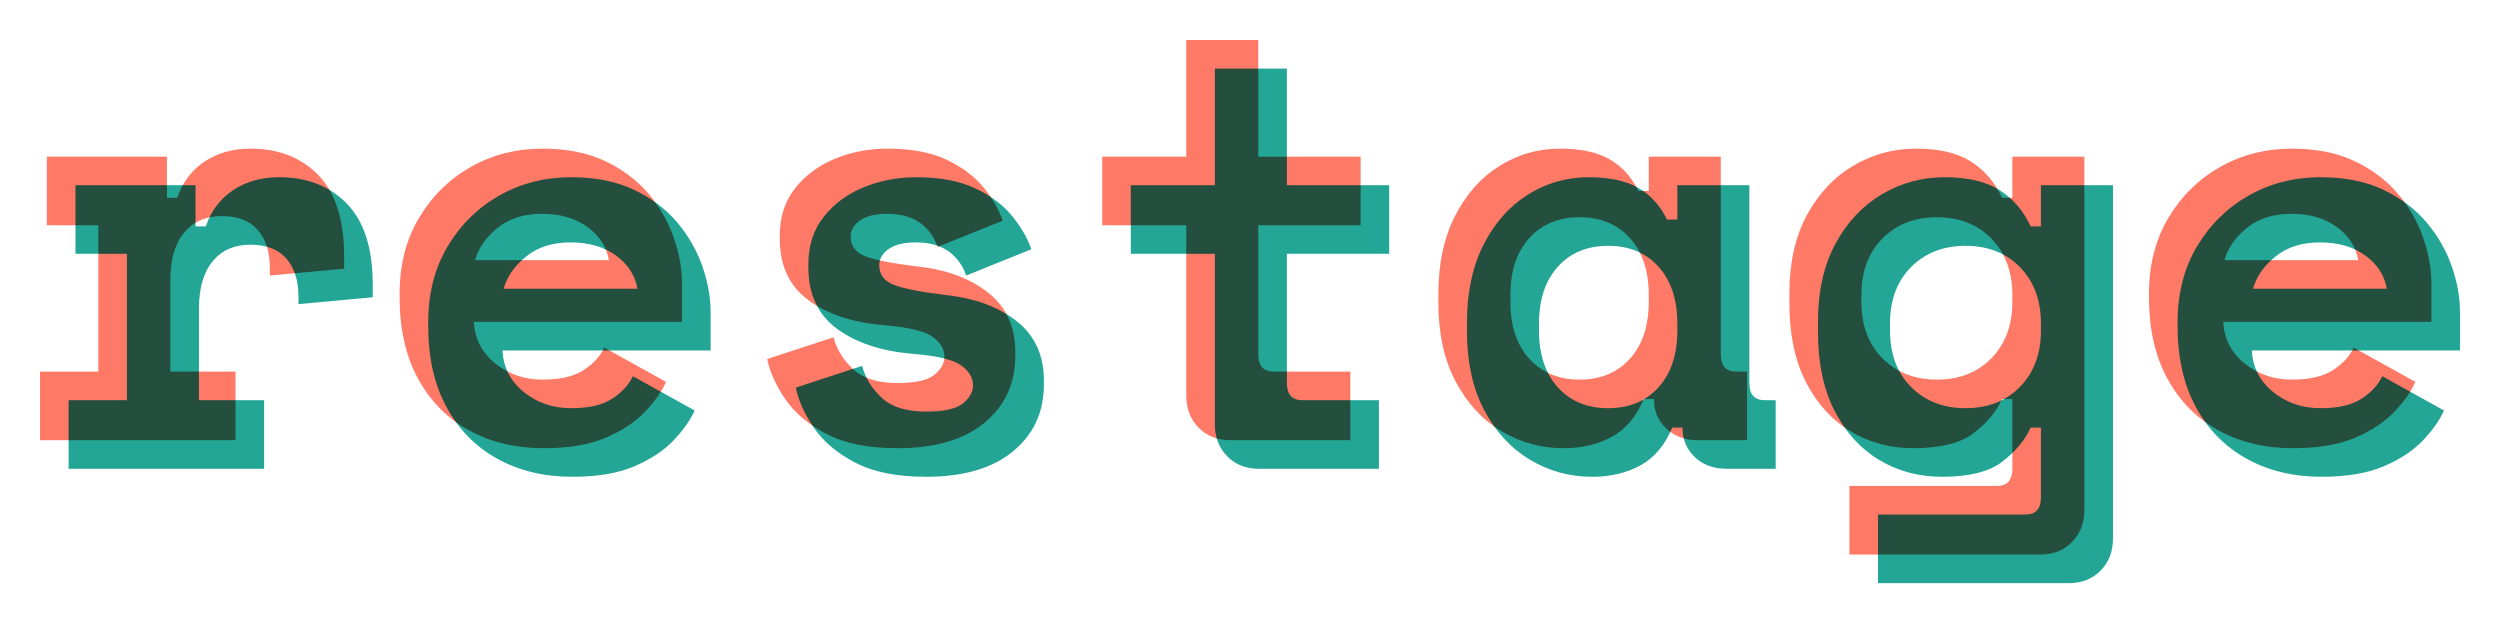
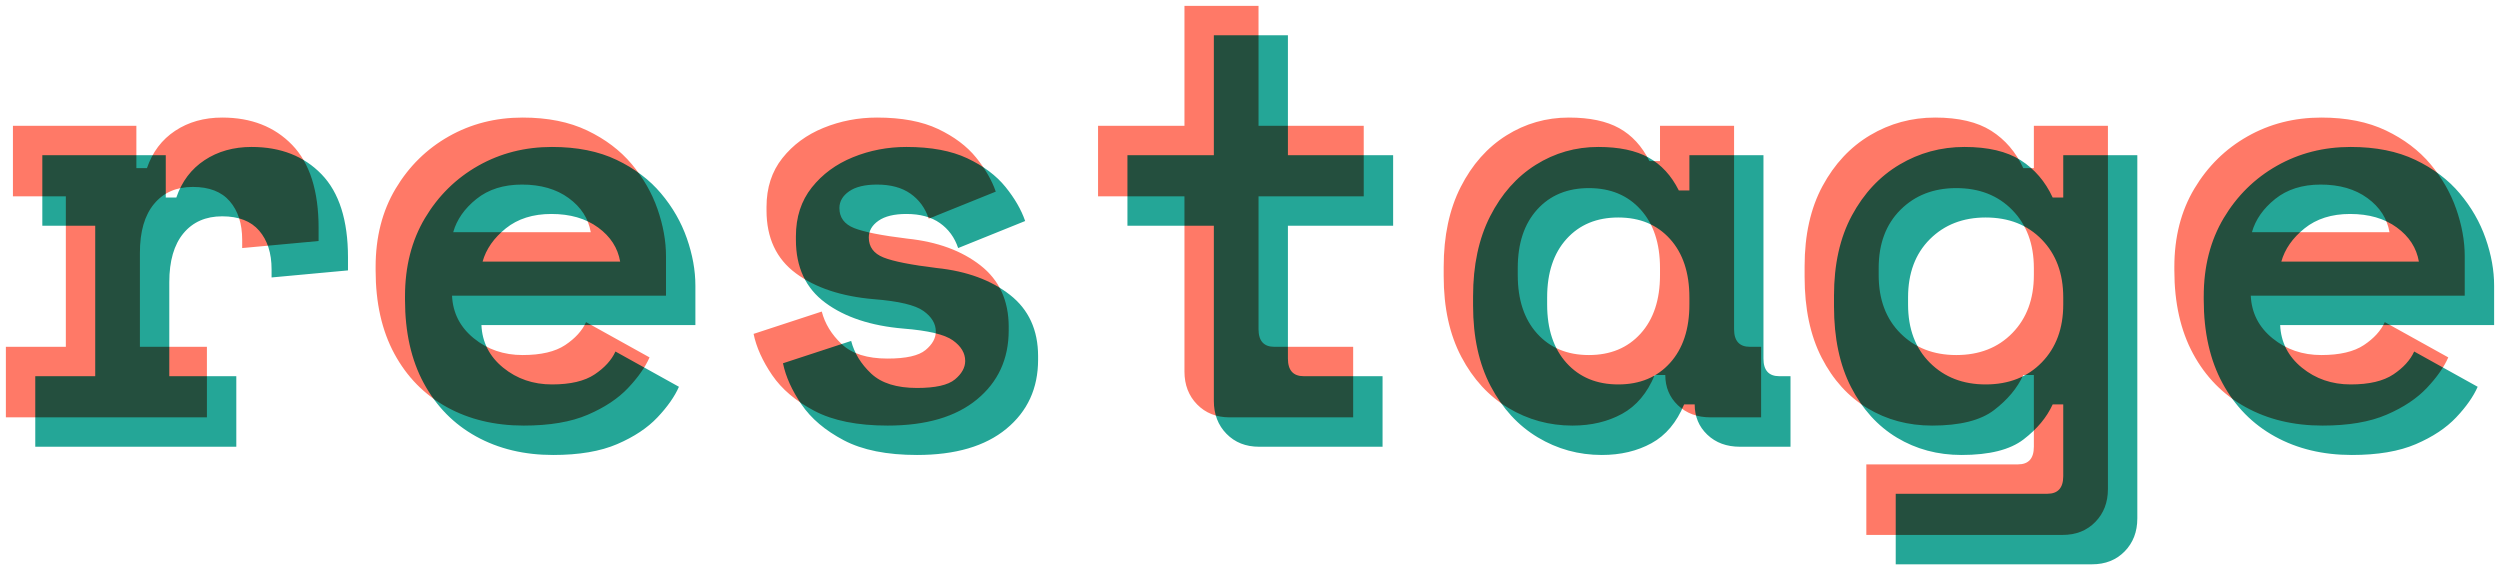
- <svg xmlns="http://www.w3.org/2000/svg" viewBox="-28.0 -770.0 4373.0 1090.0">
+ <svg xmlns="http://www.w3.org/2000/svg" viewBox="32.0 -710.0 4253.0 970.0">
  <g style="isolation:isolate">
    <path fill="#FF6E5A" opacity="0.92" transform="scale(1,-1)" d="M42 0V120H144V376H54V496H264V424H282Q296 465 330.0 487.5Q364 510 410 510Q484 510 529.0 463.5Q574 417 574 322V300L444 288V302Q444 343 423.0 367.5Q402 392 360 392Q318 392 294.0 363.0Q270 334 270 280V120H384V0ZM923 -14Q849 -14 792.0 17.5Q735 49 703.0 108.0Q671 167 671 250V256Q671 332 705.0 389.0Q739 446 795.5 478.0Q852 510 921 510Q985 510 1031.0 488.0Q1077 466 1106.5 431.0Q1136 396 1150.5 354.5Q1165 313 1165 274V207H801Q803 163 838.0 134.5Q873 106 921 106Q968 106 993.5 123.0Q1019 140 1029 162L1137 102Q1126 77 1100.5 50.0Q1075 23 1032.0 4.5Q989 -14 923 -14ZM803 315H1037Q1031 350 999.5 373.0Q968 396 920 396Q873 396 842.5 371.5Q812 347 803 315ZM1542 -14Q1465 -14 1417.5 11.0Q1370 36 1345.5 72.0Q1321 108 1314 142L1430 180Q1438 149 1464.0 124.5Q1490 100 1542 100Q1589 100 1606.5 114.5Q1624 129 1624 146Q1624 166 1603.0 181.0Q1582 196 1519 201Q1436 208 1386.0 245.0Q1336 282 1336 352V358Q1336 407 1363.0 441.0Q1390 475 1433.0 492.5Q1476 510 1524 510Q1587 510 1628.0 490.5Q1669 471 1692.5 442.0Q1716 413 1726 384L1612 338Q1603 365 1581.0 380.5Q1559 396 1524 396Q1493 396 1476.5 384.5Q1460 373 1460 356Q1460 332 1485.0 322.0Q1510 312 1576 304Q1652 296 1700.0 258.5Q1748 221 1748 154V148Q1748 75 1694.0 30.5Q1640 -14 1542 -14ZM2124 0Q2090 0 2068.5 22.0Q2047 44 2047 78V376H1900V496H2047V700H2173V496H2352V376H2173V150Q2173 120 2200 120H2334V0ZM2707 -14Q2648 -14 2598.0 16.0Q2548 46 2518.0 103.0Q2488 160 2488 240V256Q2488 335 2517.0 392.0Q2546 449 2594.5 479.5Q2643 510 2701 510Q2754 510 2786.5 492.0Q2819 474 2838 436H2856V496H2982V150Q2982 120 3009 120H3028V0H2942Q2908 0 2886.5 20.5Q2865 41 2865 72H2847Q2828 26 2791.5 6.0Q2755 -14 2707 -14ZM2735 106Q2790 106 2823.0 142.5Q2856 179 2856 242V254Q2856 317 2823.0 353.5Q2790 390 2735 390Q2680 390 2647.0 353.5Q2614 317 2614 254V242Q2614 179 2647.0 142.5Q2680 106 2735 106ZM3207 -200V-80H3465Q3492 -80 3492 -50V72H3474Q3459 39 3424.5 12.5Q3390 -14 3319 -14Q3258 -14 3209.0 15.5Q3160 45 3131.0 101.5Q3102 158 3102 239V257Q3102 337 3132.5 393.5Q3163 450 3213.5 480.0Q3264 510 3324 510Q3384 510 3419.5 487.5Q3455 465 3474 424H3492V496H3618V-122Q3618 -156 3596.5 -178.0Q3575 -200 3541 -200ZM3360 106Q3419 106 3455.5 143.5Q3492 181 3492 242V254Q3492 315 3455.5 352.5Q3419 390 3360 390Q3302 390 3265.0 353.0Q3228 316 3228 254V242Q3228 180 3265.0 143.0Q3302 106 3360 106ZM3983 -14Q3909 -14 3852.0 17.5Q3795 49 3763.0 108.0Q3731 167 3731 250V256Q3731 332 3765.0 389.0Q3799 446 3855.5 478.0Q3912 510 3981 510Q4045 510 4091.0 488.0Q4137 466 4166.5 431.0Q4196 396 4210.5 354.5Q4225 313 4225 274V207H3861Q3863 163 3898.0 134.5Q3933 106 3981 106Q4028 106 4053.5 123.0Q4079 140 4089 162L4197 102Q4186 77 4160.5 50.0Q4135 23 4092.0 4.5Q4049 -14 3983 -14ZM3863 315H4097Q4091 350 4059.5 373.0Q4028 396 3980 396Q3933 396 3902.5 371.5Q3872 347 3863 315Z" />
    <path fill="#119E8E" opacity="0.92" style="mix-blend-mode:multiply" transform="translate(50.0,50.0) scale(1,-1)" d="M42 0V120H144V376H54V496H264V424H282Q296 465 330.0 487.5Q364 510 410 510Q484 510 529.0 463.5Q574 417 574 322V300L444 288V302Q444 343 423.0 367.5Q402 392 360 392Q318 392 294.0 363.0Q270 334 270 280V120H384V0ZM923 -14Q849 -14 792.0 17.5Q735 49 703.0 108.0Q671 167 671 250V256Q671 332 705.0 389.0Q739 446 795.5 478.0Q852 510 921 510Q985 510 1031.0 488.0Q1077 466 1106.5 431.0Q1136 396 1150.5 354.5Q1165 313 1165 274V207H801Q803 163 838.0 134.5Q873 106 921 106Q968 106 993.5 123.0Q1019 140 1029 162L1137 102Q1126 77 1100.5 50.0Q1075 23 1032.0 4.5Q989 -14 923 -14ZM803 315H1037Q1031 350 999.5 373.0Q968 396 920 396Q873 396 842.5 371.5Q812 347 803 315ZM1542 -14Q1465 -14 1417.5 11.0Q1370 36 1345.5 72.0Q1321 108 1314 142L1430 180Q1438 149 1464.0 124.5Q1490 100 1542 100Q1589 100 1606.5 114.5Q1624 129 1624 146Q1624 166 1603.0 181.0Q1582 196 1519 201Q1436 208 1386.0 245.0Q1336 282 1336 352V358Q1336 407 1363.0 441.0Q1390 475 1433.0 492.5Q1476 510 1524 510Q1587 510 1628.0 490.5Q1669 471 1692.5 442.0Q1716 413 1726 384L1612 338Q1603 365 1581.0 380.5Q1559 396 1524 396Q1493 396 1476.5 384.5Q1460 373 1460 356Q1460 332 1485.0 322.0Q1510 312 1576 304Q1652 296 1700.0 258.5Q1748 221 1748 154V148Q1748 75 1694.0 30.5Q1640 -14 1542 -14ZM2124 0Q2090 0 2068.5 22.0Q2047 44 2047 78V376H1900V496H2047V700H2173V496H2352V376H2173V150Q2173 120 2200 120H2334V0ZM2707 -14Q2648 -14 2598.0 16.0Q2548 46 2518.0 103.0Q2488 160 2488 240V256Q2488 335 2517.0 392.0Q2546 449 2594.5 479.5Q2643 510 2701 510Q2754 510 2786.5 492.0Q2819 474 2838 436H2856V496H2982V150Q2982 120 3009 120H3028V0H2942Q2908 0 2886.5 20.5Q2865 41 2865 72H2847Q2828 26 2791.5 6.0Q2755 -14 2707 -14ZM2735 106Q2790 106 2823.0 142.5Q2856 179 2856 242V254Q2856 317 2823.0 353.5Q2790 390 2735 390Q2680 390 2647.0 353.5Q2614 317 2614 254V242Q2614 179 2647.0 142.5Q2680 106 2735 106ZM3207 -200V-80H3465Q3492 -80 3492 -50V72H3474Q3459 39 3424.5 12.5Q3390 -14 3319 -14Q3258 -14 3209.0 15.5Q3160 45 3131.0 101.5Q3102 158 3102 239V257Q3102 337 3132.5 393.5Q3163 450 3213.5 480.0Q3264 510 3324 510Q3384 510 3419.5 487.5Q3455 465 3474 424H3492V496H3618V-122Q3618 -156 3596.5 -178.0Q3575 -200 3541 -200ZM3360 106Q3419 106 3455.5 143.5Q3492 181 3492 242V254Q3492 315 3455.5 352.5Q3419 390 3360 390Q3302 390 3265.0 353.0Q3228 316 3228 254V242Q3228 180 3265.0 143.0Q3302 106 3360 106ZM3983 -14Q3909 -14 3852.0 17.5Q3795 49 3763.0 108.0Q3731 167 3731 250V256Q3731 332 3765.0 389.0Q3799 446 3855.5 478.0Q3912 510 3981 510Q4045 510 4091.0 488.0Q4137 466 4166.5 431.0Q4196 396 4210.5 354.5Q4225 313 4225 274V207H3861Q3863 163 3898.0 134.5Q3933 106 3981 106Q4028 106 4053.5 123.0Q4079 140 4089 162L4197 102Q4186 77 4160.5 50.0Q4135 23 4092.0 4.5Q4049 -14 3983 -14ZM3863 315H4097Q4091 350 4059.5 373.0Q4028 396 3980 396Q3933 396 3902.5 371.5Q3872 347 3863 315Z" />
  </g>
</svg>
